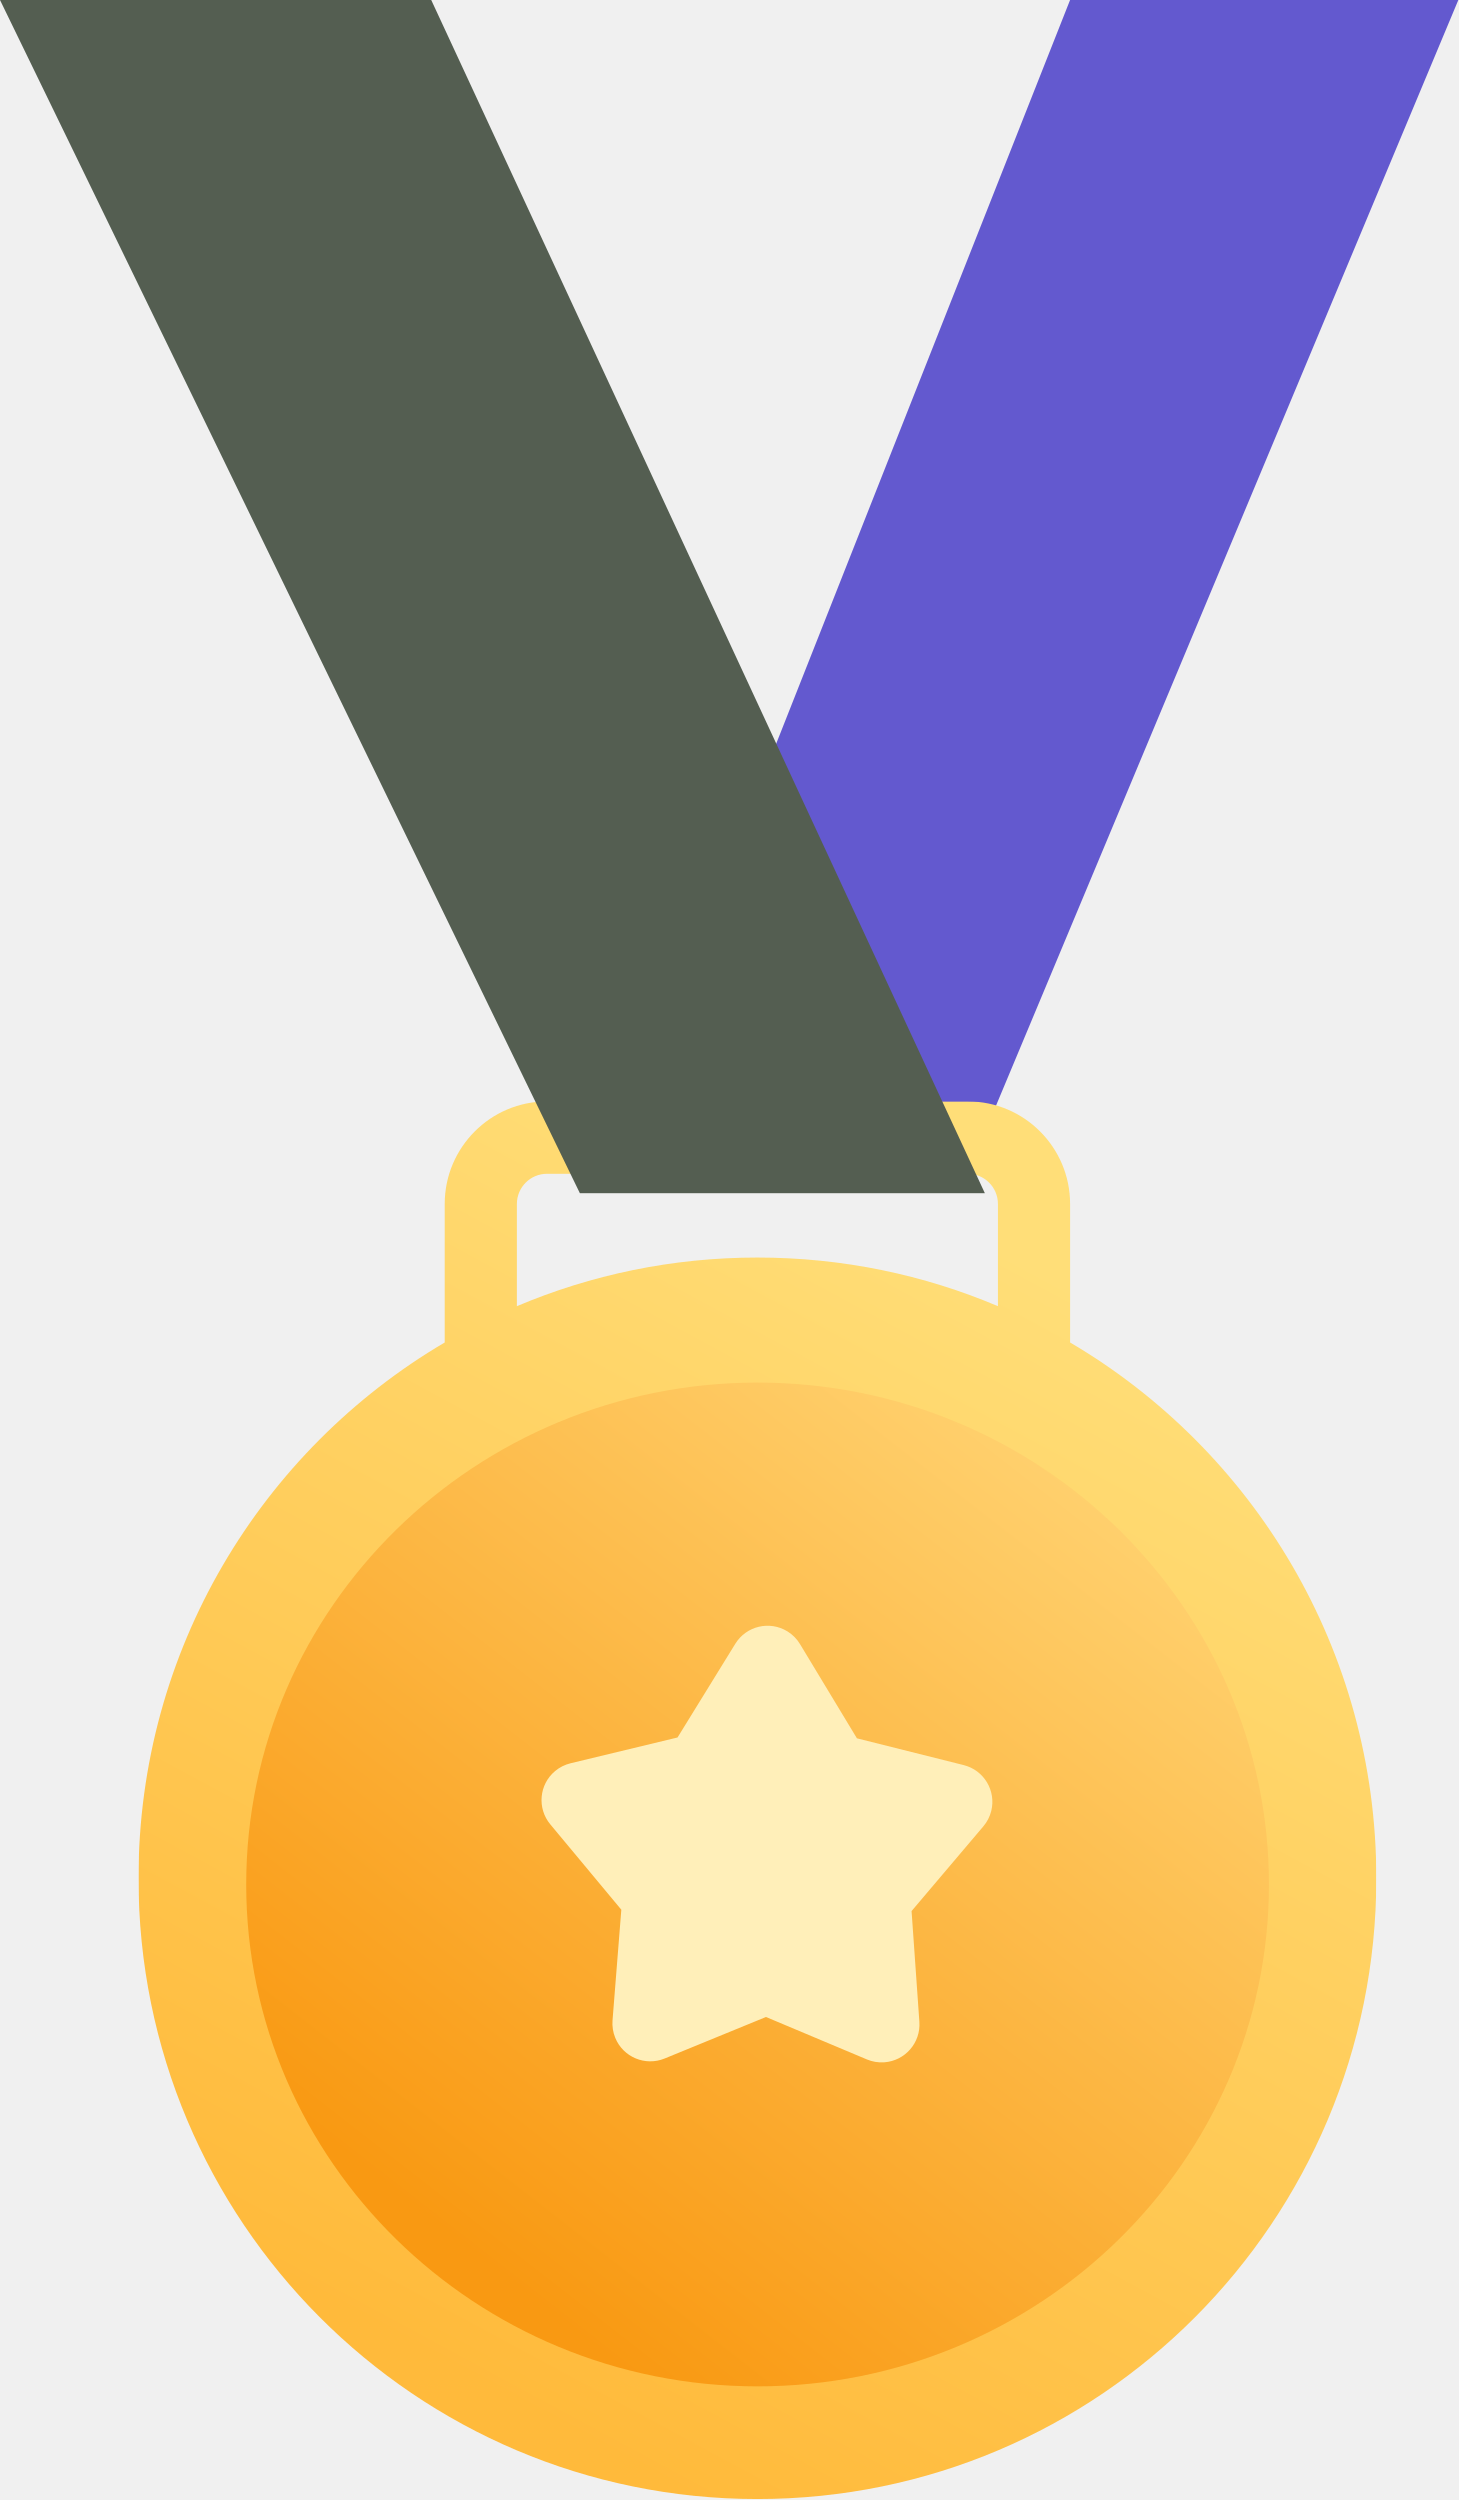
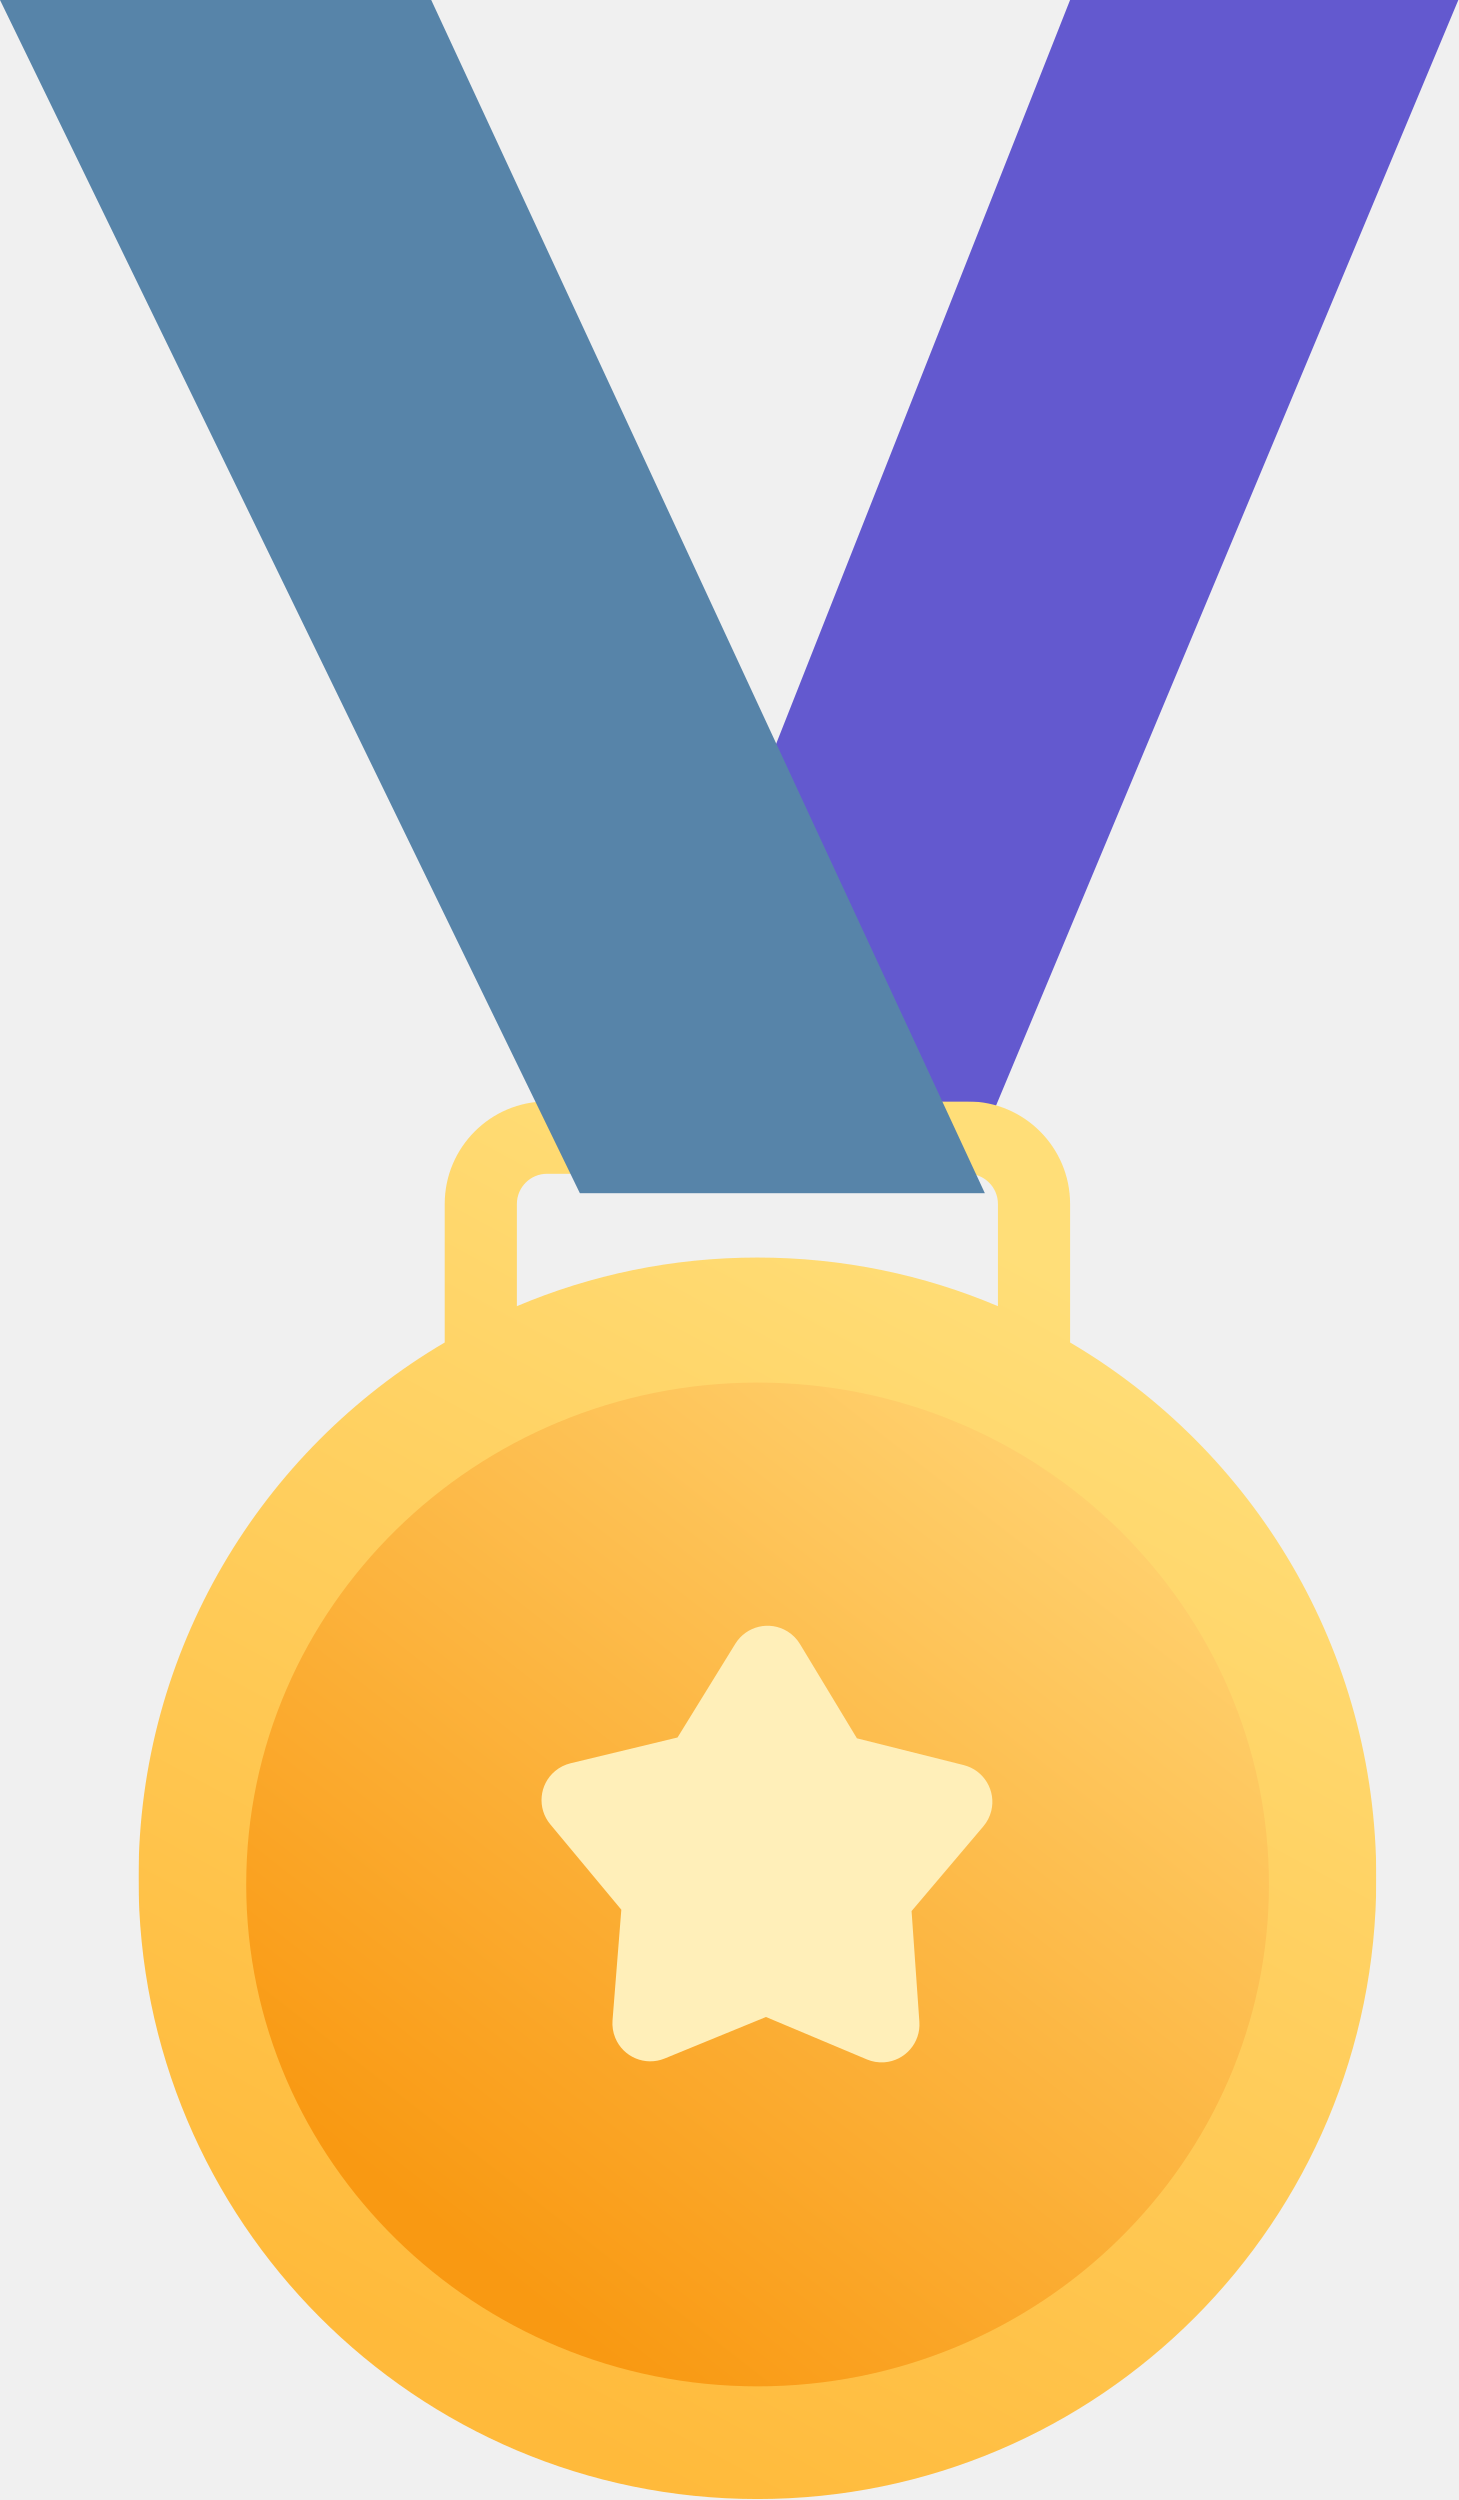
<svg xmlns="http://www.w3.org/2000/svg" xmlns:xlink="http://www.w3.org/1999/xlink" width="77px" height="132px" viewBox="0 0 77 132" version="1.1">
  <defs>
    <polygon id="path-1" points="0.312 0.155 65.67 0.155 65.67 73.949 0.312 73.949" />
    <linearGradient x1="74.194%" y1="12.412%" x2="34.456%" y2="95.336%" id="linearGradient-3">
      <stop stop-color="#FFDE78" offset="0%" />
      <stop stop-color="#FFBA3B" offset="100%" />
    </linearGradient>
    <linearGradient x1="84.444%" y1="12.871%" x2="24.603%" y2="88.537%" id="linearGradient-4">
      <stop stop-color="#FFD06D" offset="0%" />
      <stop stop-color="#F99912" offset="100%" />
    </linearGradient>
  </defs>
  <g id="⚙️-Symbols" stroke="none" stroke-width="1" fill="none" fill-rule="evenodd">
    <g id="28)-Widgets/1)-Advanced/Congratulations" transform="translate(-236, 0)">
      <g id="Badge" transform="translate(236, 0)">
        <polygon id="Fill-1" fill="#6359CF" points="56.5 0 32 62 51.075 62 77 0" />
        <g id="Group-4" transform="translate(7, 58)">
          <mask id="mask-2" fill="white">
            <use xlink:href="#path-1" />
          </mask>
          <g id="Clip-3" />
          <path d="M20.291,10.966 L20.291,5.568 C20.291,4.691 21.003,3.976 21.879,3.976 L44.103,3.976 C44.978,3.976 45.691,4.691 45.691,5.568 L45.691,10.966 C41.787,9.312 37.495,8.398 32.991,8.398 C28.487,8.398 24.195,9.312 20.291,10.966 M49.501,12.883 L49.501,5.568 C49.501,2.583 47.079,0.155 44.103,0.155 L21.879,0.155 C18.902,0.155 16.481,2.583 16.481,5.568 L16.481,12.883 C6.808,18.574 0.312,29.113 0.312,41.174 C0.312,59.275 14.943,73.949 32.991,73.949 C51.039,73.949 65.67,59.275 65.67,41.174 C65.67,29.113 59.175,18.574 49.501,12.883" id="Fill-2" fill="url(#linearGradient-3)" mask="url(#mask-2)" />
        </g>
        <path d="M40,126 C25.111,126 13,114.113 13,99.5 C13,84.887 25.111,73 40,73 C54.888,73 67,84.887 67,99.5 C67,114.113 54.888,126 40,126" id="Fill-5" fill="url(#linearGradient-4)" />
        <path d="M45.772,108.738 L40.443,106.497 L40.443,106.497 L35.094,108.689 C34.072,109.108 32.903,108.619 32.485,107.597 C32.366,107.307 32.317,106.993 32.341,106.68 L32.806,100.833 L32.806,100.833 L29.055,96.325 C28.349,95.476 28.464,94.214 29.314,93.508 C29.549,93.312 29.826,93.173 30.124,93.101 L35.774,91.739 L35.774,91.739 L38.825,86.79 C39.404,85.85 40.637,85.558 41.577,86.137 C41.848,86.304 42.075,86.533 42.239,86.806 L45.245,91.783 L45.245,91.783 L50.883,93.197 C51.955,93.466 52.605,94.552 52.337,95.624 C52.262,95.921 52.12,96.197 51.922,96.43 L48.131,100.904 L48.131,100.904 L48.543,106.755 C48.62,107.856 47.79,108.812 46.688,108.89 C46.375,108.912 46.061,108.86 45.772,108.738 Z" id="Fill-105" fill="#FFEFB9" />
-         <polygon id="Fill-116" fill="#545e51" points="1.5262791e-13 0 22.769 0 52 63 30.617 63" />
+         <polygon id="Fill-116" fill="#5784a9" points="1.5262791e-13 0 22.769 0 52 63 30.617 63" />
      </g>
    </g>
  </g>
</svg>
